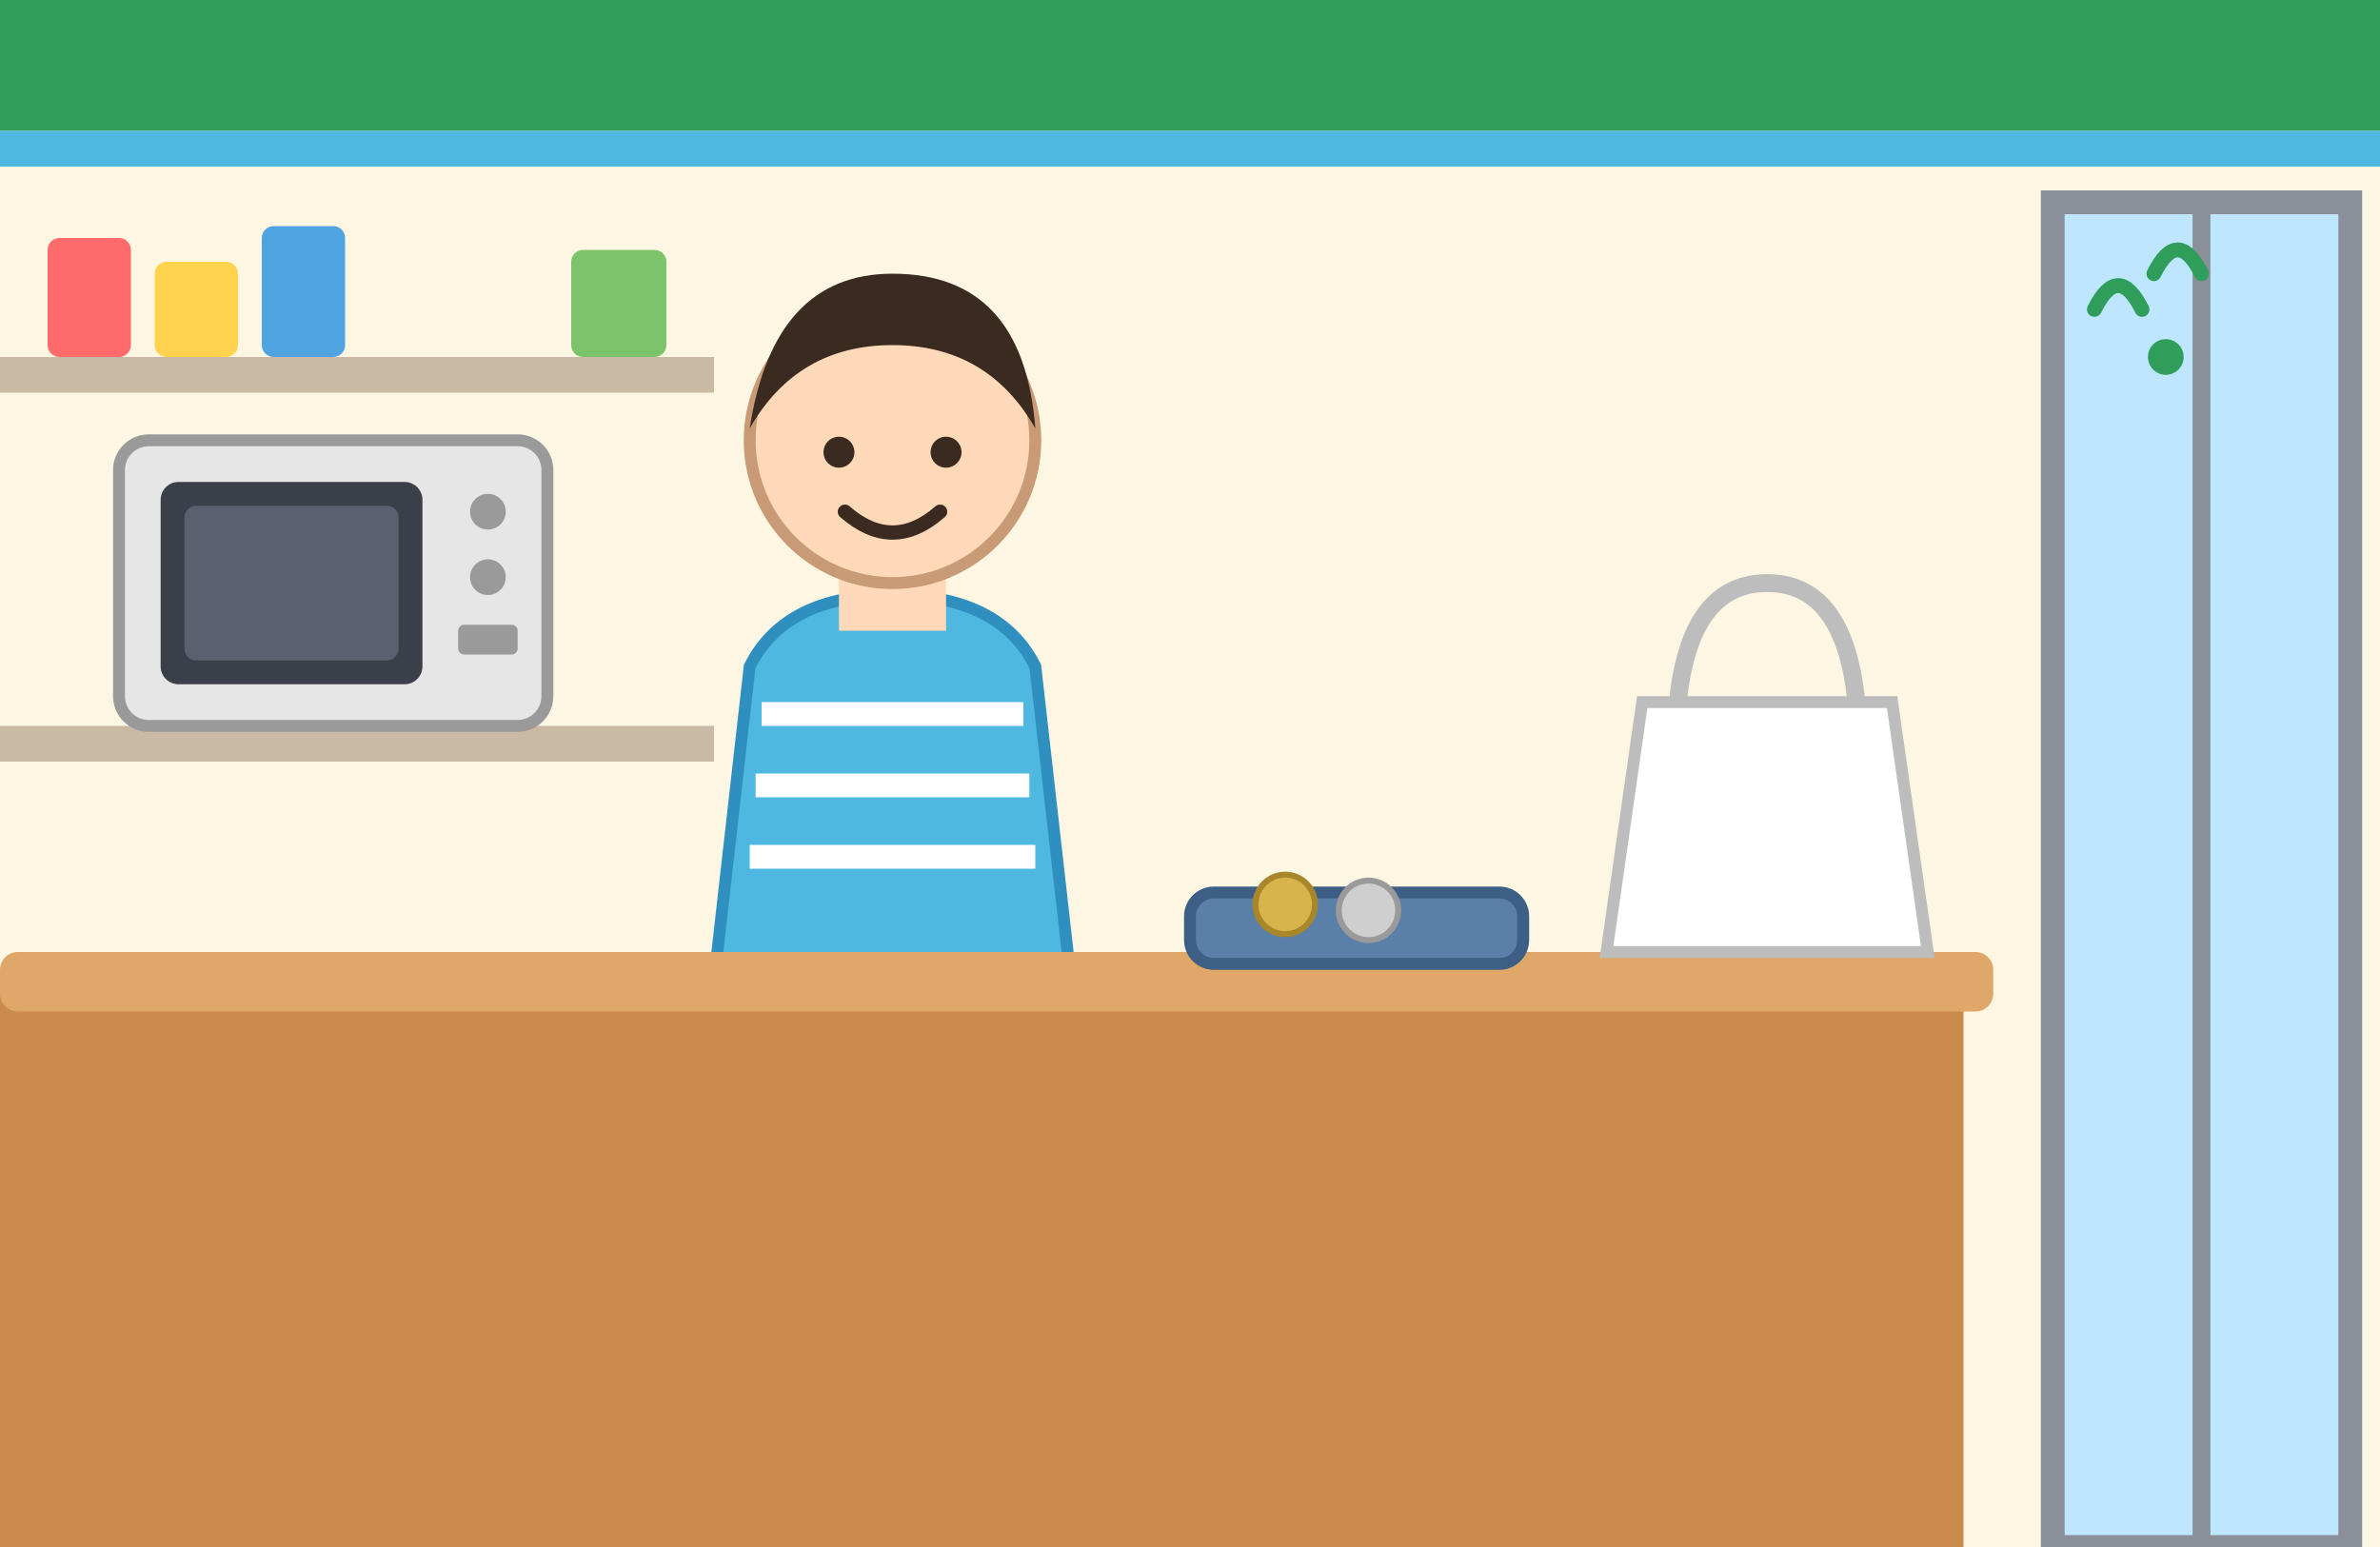
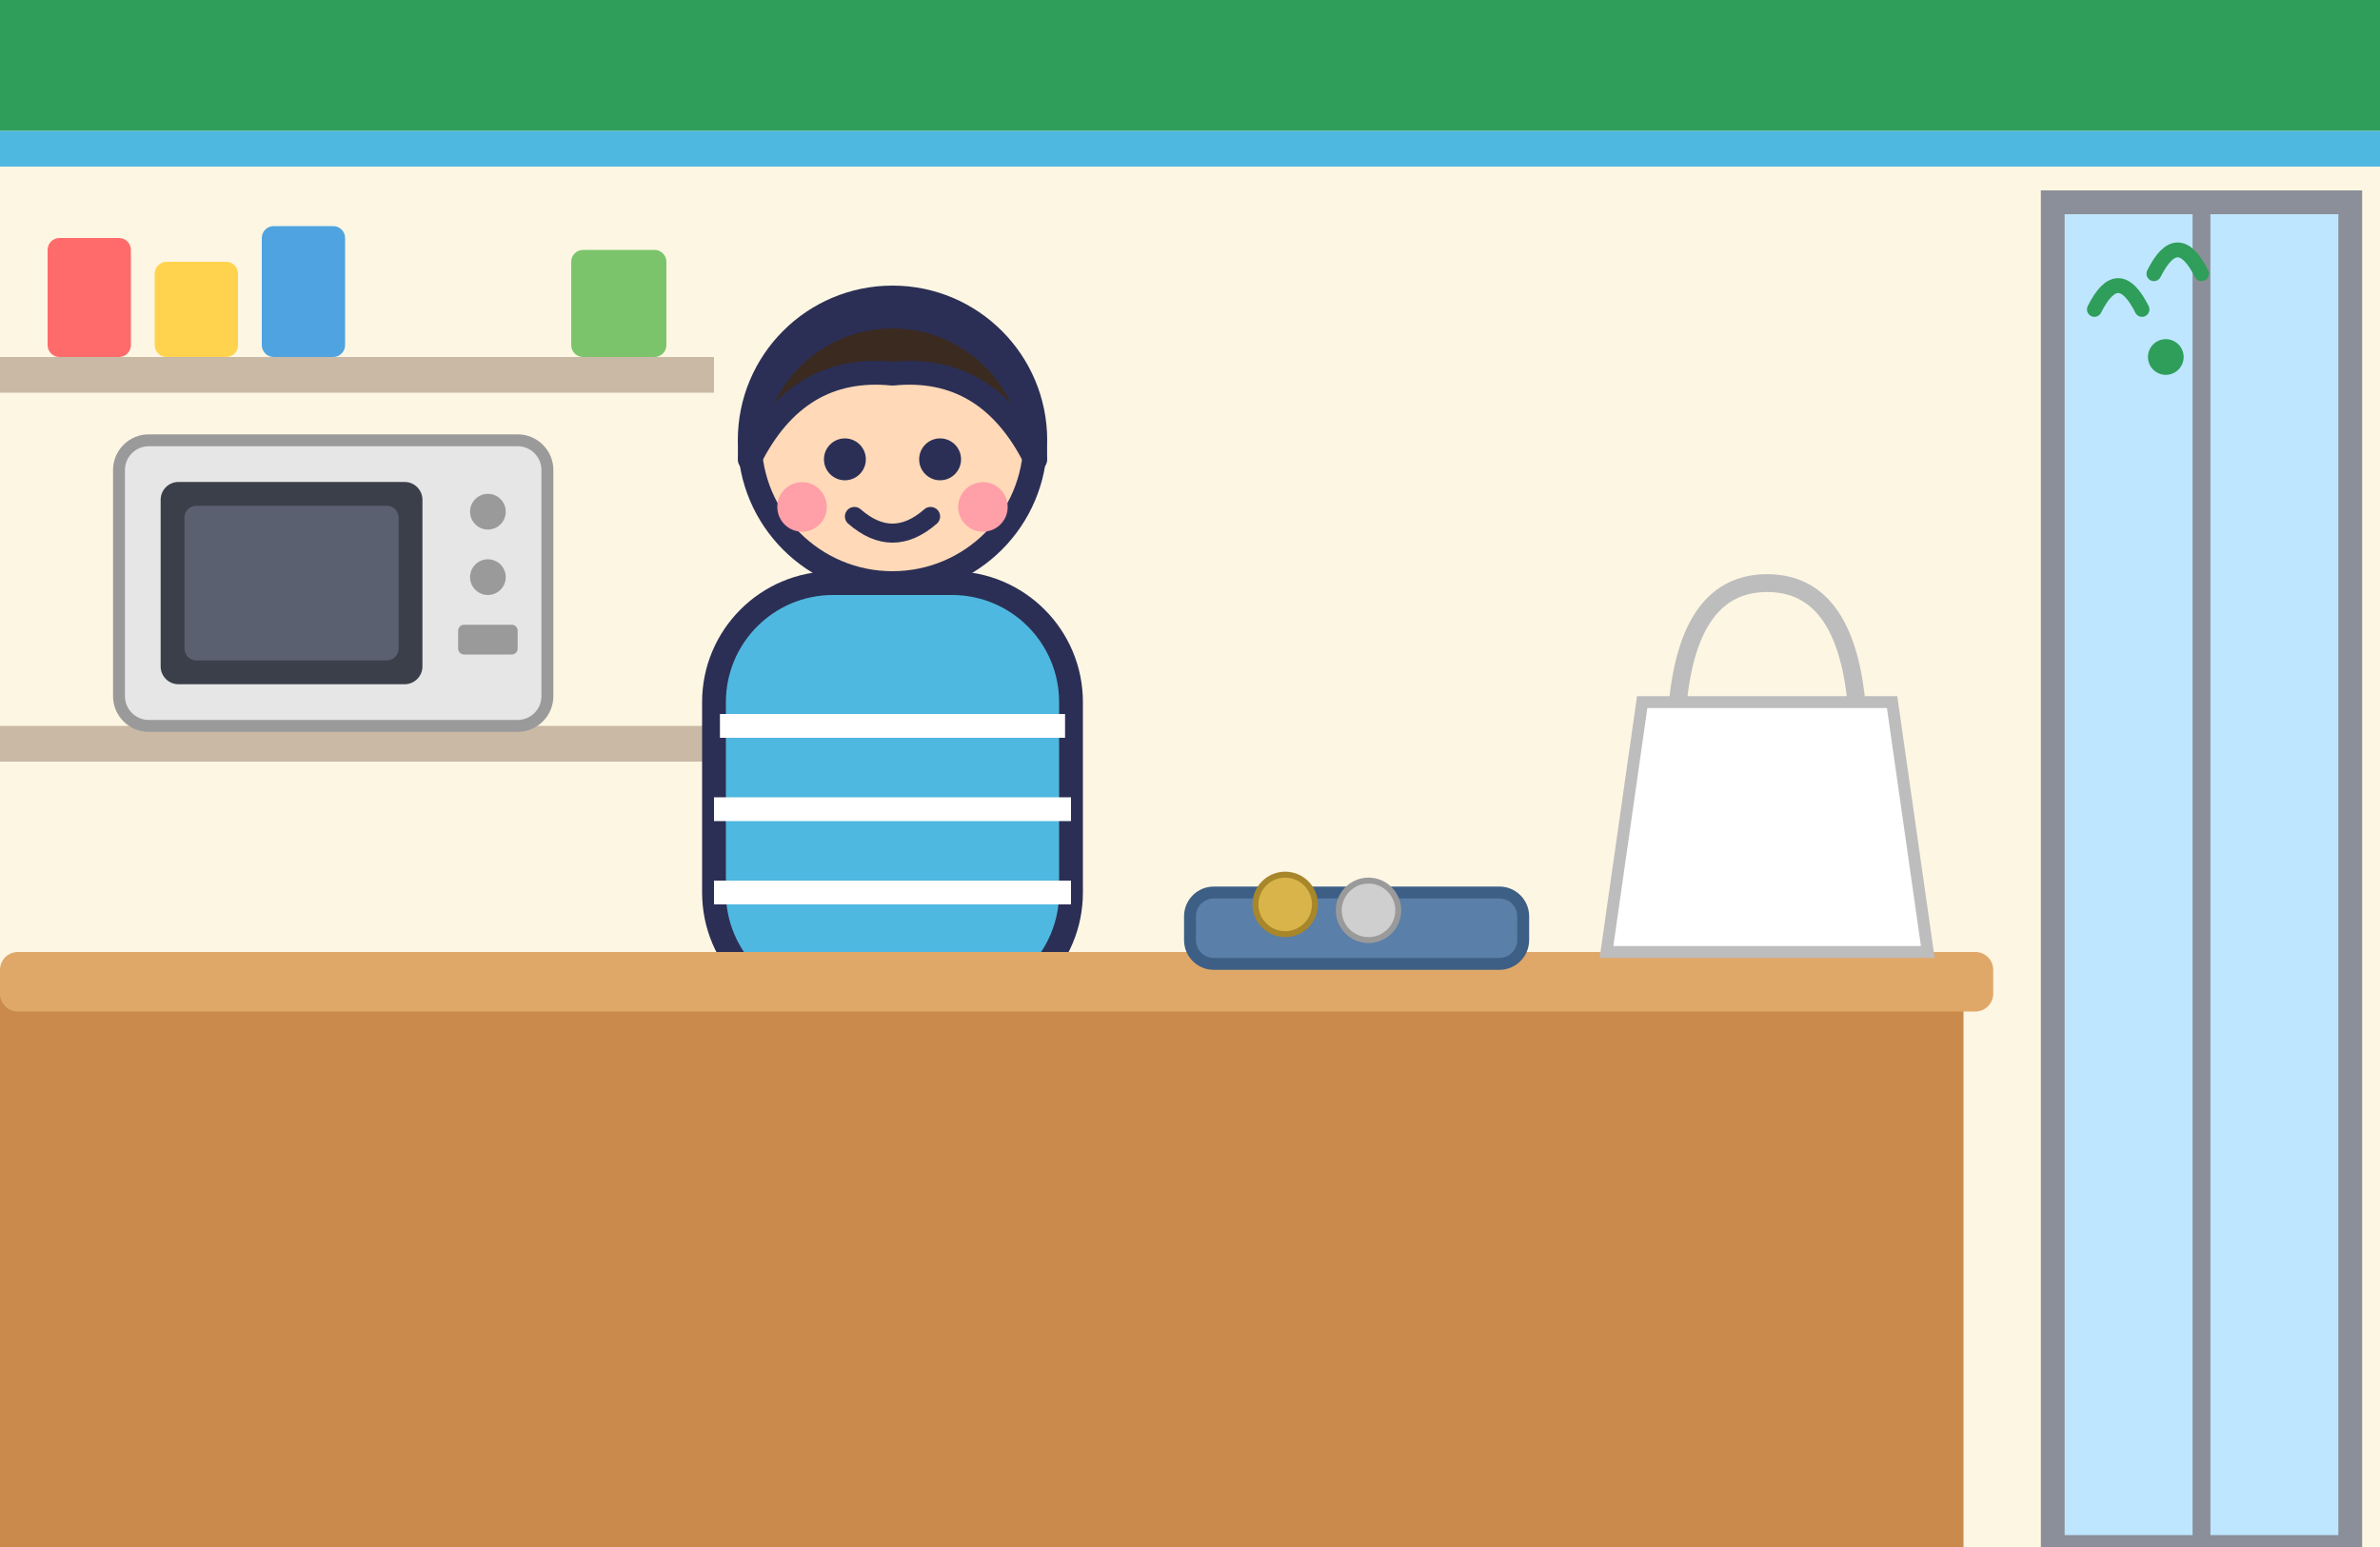
- <svg xmlns="http://www.w3.org/2000/svg" viewBox="0 0 400 260" role="img" aria-label="Inside a convenience store: the worker, a money tray, a bag, a microwave and the door">
+ <svg xmlns="http://www.w3.org/2000/svg" viewBox="0 0 400 260" role="img" aria-label="Inside a convenience store: the smiling worker, a money tray, a bag, a microwave and the door">
  <rect width="400" height="260" fill="#fdf6e3" />
  <rect x="0" y="0" width="400" height="22" fill="#2f9e5a" />
  <rect x="0" y="22" width="400" height="6" fill="#4fb8e0" />
  <rect x="0" y="122" width="120" height="6" fill="#c9b9a5" />
  <rect x="0" y="60" width="120" height="6" fill="#c9b9a5" />
  <g>
    <rect x="8" y="40" width="14" height="20" rx="2" fill="#ff6b6b" />
    <rect x="26" y="44" width="14" height="16" rx="2" fill="#ffd34d" />
    <rect x="44" y="38" width="14" height="22" rx="2" fill="#4fa3e0" />
    <rect x="96" y="42" width="16" height="18" rx="2" fill="#7cc46b" />
  </g>
  <rect x="20" y="74" width="72" height="48" rx="5" fill="#e6e6e6" stroke="#9a9a9a" stroke-width="2" />
  <rect x="27" y="81" width="44" height="34" rx="3" fill="#3b3f4a" />
  <rect x="31" y="85" width="36" height="26" rx="2" fill="#5a6070" />
  <g fill="#9a9a9a">
    <circle cx="82" cy="86" r="3" />
    <circle cx="82" cy="97" r="3" />
    <rect x="77" y="105" width="10" height="5" rx="1" />
  </g>
-   <path d="M120 165 L126 112 Q132 100 150 100 Q168 100 174 112 L180 165Z" fill="#4fb8e0" stroke="#2f8fbf" stroke-width="2" />
-   <path d="M128 120 H172 M127 132 H173 M126 144 H174" stroke="#fff" stroke-width="4" />
-   <rect x="141" y="96" width="18" height="10" fill="#ffd9b8" />
-   <circle cx="150" cy="74" r="24" fill="#ffd9b8" stroke="#c99a76" stroke-width="2" />
-   <path d="M126 72 Q130 46 150 46 Q172 46 174 72 Q166 58 150 58 Q134 58 126 72Z" fill="#3b2a20" />
-   <circle cx="141" cy="76" r="2.6" fill="#3b2a20" />
-   <circle cx="159" cy="76" r="2.6" fill="#3b2a20" />
-   <path d="M142 86 Q150 93 158 86" fill="none" stroke="#3b2a20" stroke-width="2.4" stroke-linecap="round" />
+   <g transform="translate(150 0)">
+     <rect x="-30" y="98" width="60" height="72" rx="20" fill="#4fb8e0" stroke="#2b2f55" stroke-width="4" />
+     <path d="M-29 122 H29 M-30 136 H30 M-30 150 H30" stroke="#fff" stroke-width="4" />
+     <g transform="translate(0 74) scale(1.6)">
+       <circle r="15" fill="#ffd9b8" stroke="#2b2f55" stroke-width="2.5" />
+       <path d="M-15 2 A15 15 0 1 1 15 2 Q10 -8 0 -7 Q-10 -8 -15 2Z" fill="#3b2a20" stroke="#2b2f55" stroke-width="2.5" stroke-linejoin="round" />
+       <circle cx="-5" cy="2" r="2.2" fill="#2b2f55" />
+       <circle cx="5" cy="2" r="2.2" fill="#2b2f55" />
+       <circle cx="-9.5" cy="7" r="2.6" fill="#ff9fa8" />
+       <circle cx="9.5" cy="7" r="2.6" fill="#ff9fa8" />
+       <path d="M-4 8 Q0 11.5 4 8" fill="none" stroke="#2b2f55" stroke-width="2" stroke-linecap="round" />
+     </g>
+   </g>
  <rect x="0" y="165" width="330" height="95" fill="#c98a4b" />
  <rect x="0" y="160" width="335" height="10" rx="3" fill="#e0a868" />
  <rect x="200" y="150" width="56" height="12" rx="4" fill="#5a7fa8" stroke="#3d5f85" stroke-width="2" />
  <circle cx="216" cy="152" r="5" fill="#d9b44a" stroke="#a8862a" />
  <circle cx="230" cy="153" r="5" fill="#cfcfcf" stroke="#9a9a9a" />
  <path d="M270 160 L276 118 H318 L324 160Z" fill="#fff" stroke="#bdbdbd" stroke-width="2" />
  <path d="M282 118 Q284 98 297 98 Q310 98 312 118" fill="none" stroke="#bdbdbd" stroke-width="3" />
  <rect x="345" y="34" width="50" height="226" fill="#bfe6ff" stroke="#8a8f99" stroke-width="4" />
  <path d="M370 34 V260" stroke="#8a8f99" stroke-width="3" />
  <g fill="none" stroke="#2f9e5a" stroke-width="2.5" stroke-linecap="round">
    <path d="M352 52 q4-8 8 0" />
    <path d="M362 46 q4-8 8 0" />
  </g>
  <circle cx="364" cy="60" r="3" fill="#2f9e5a" />
</svg>
